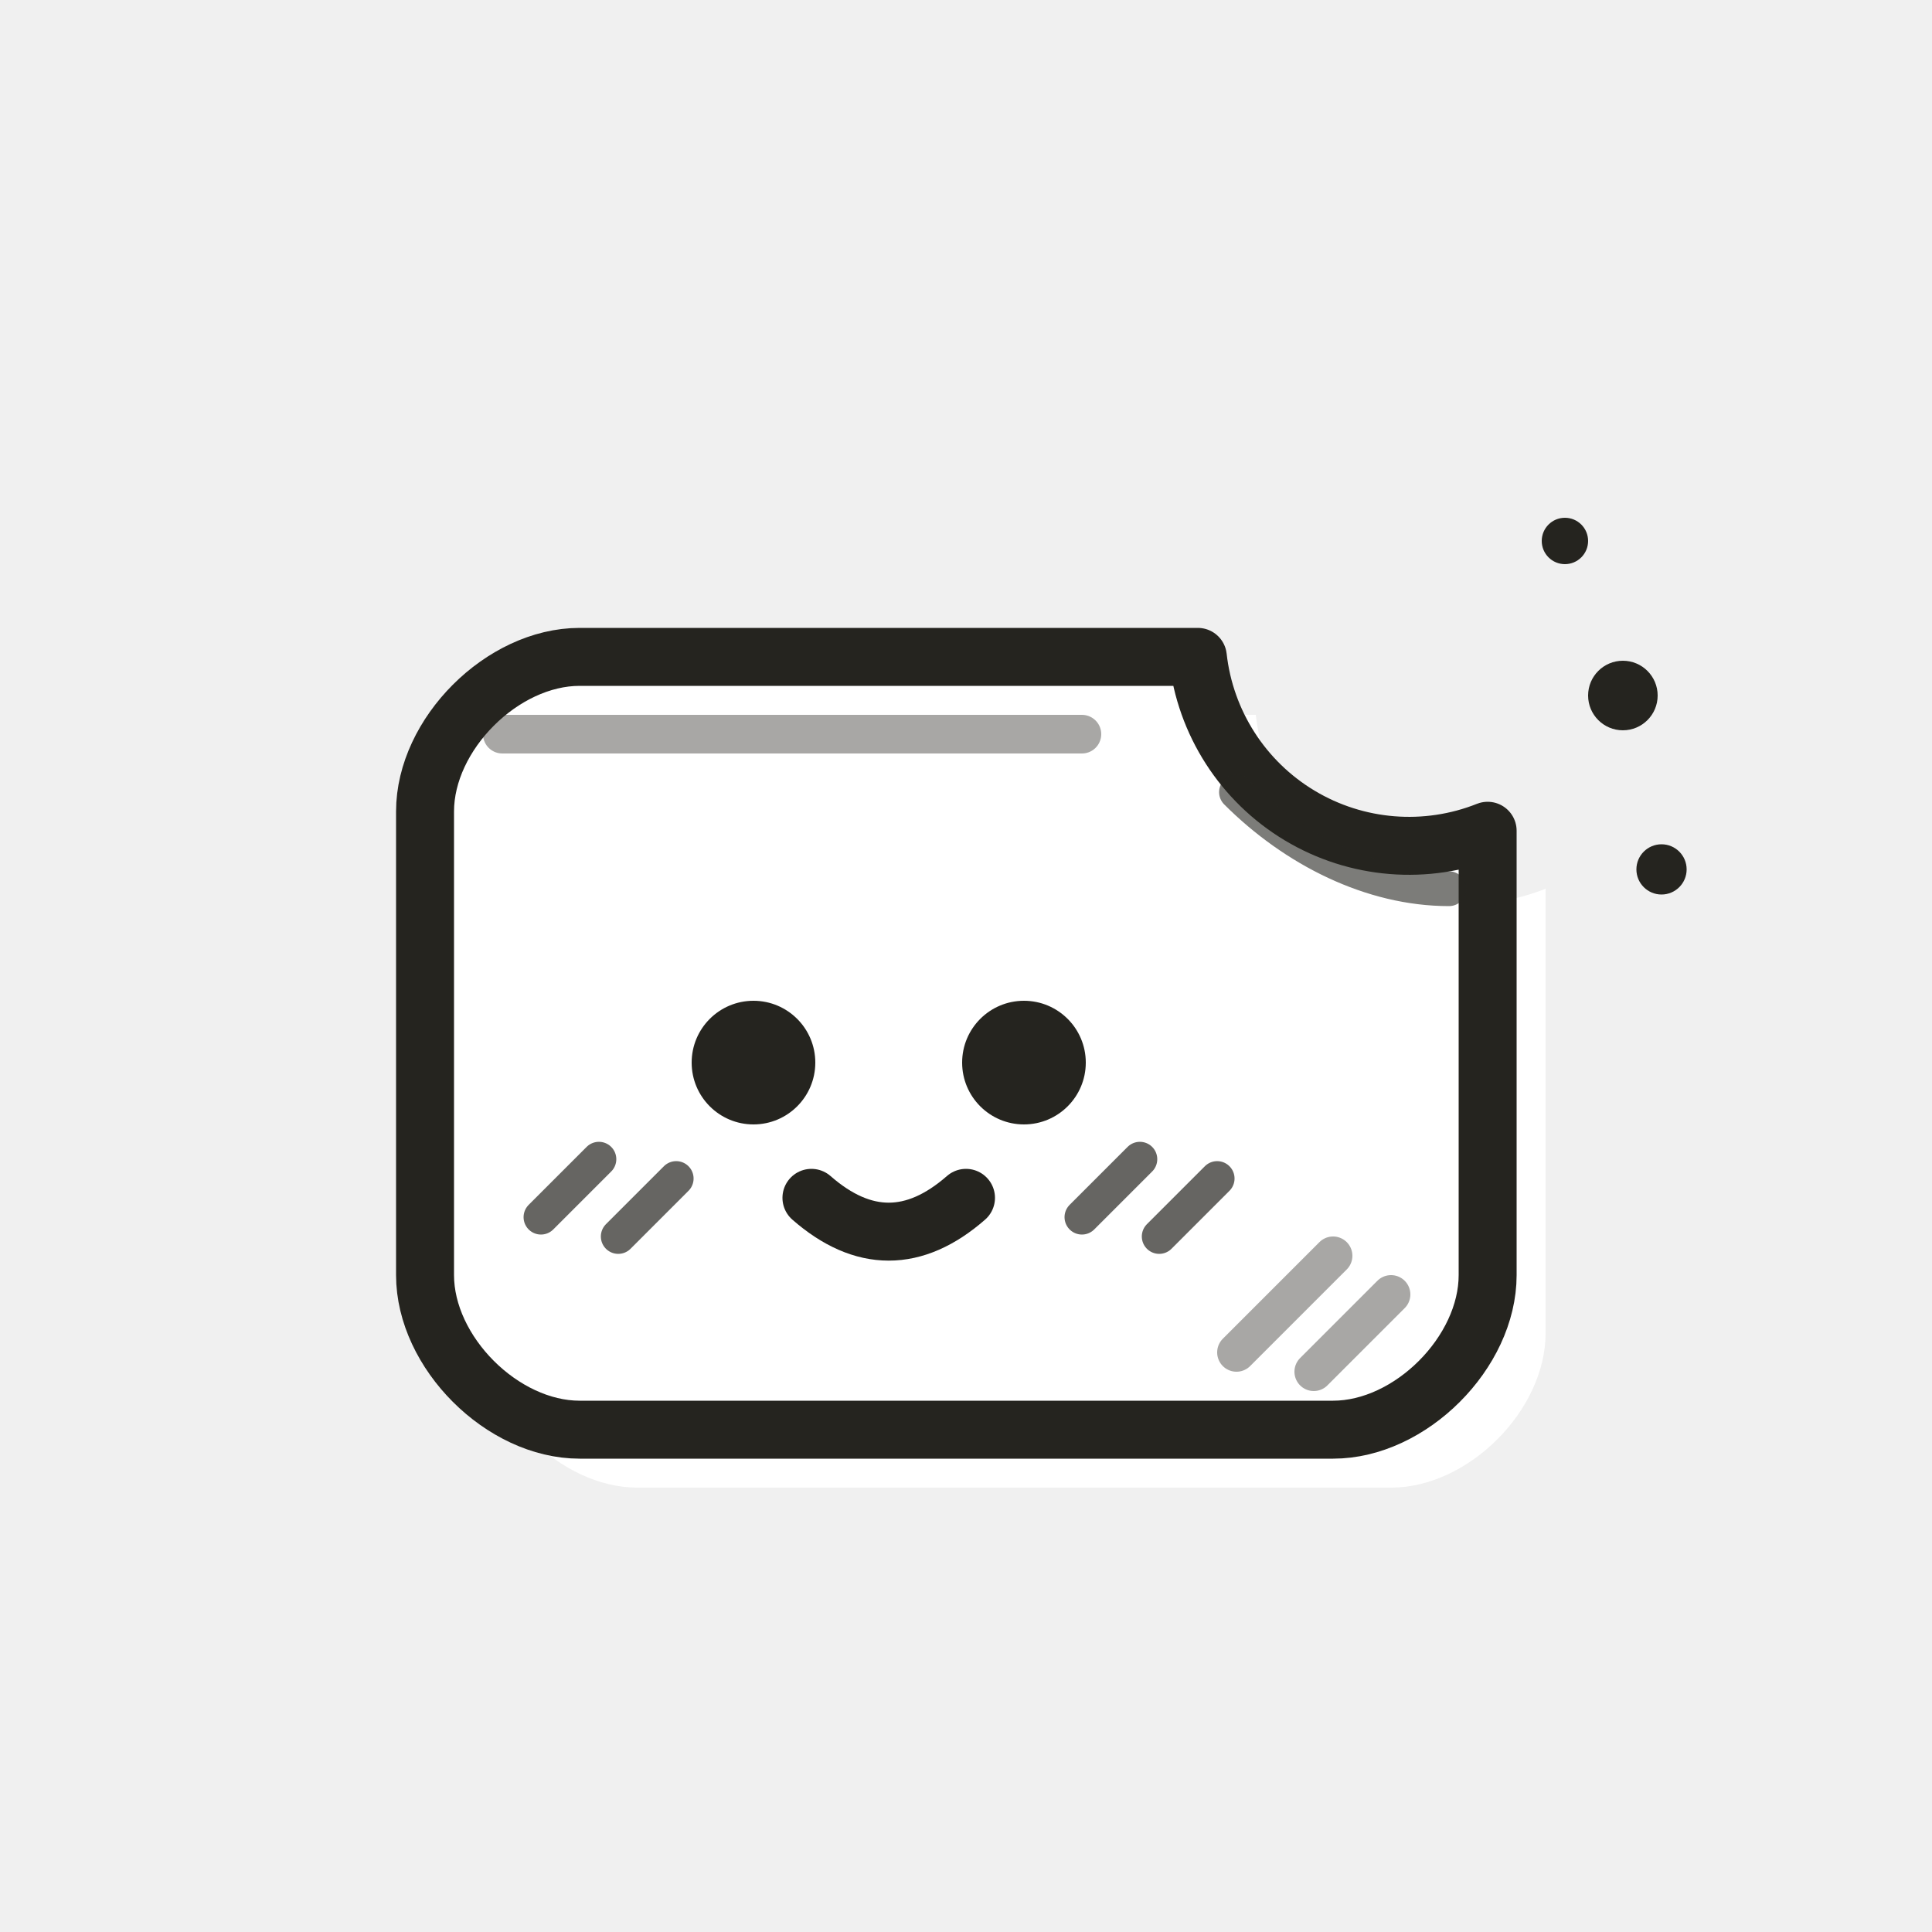
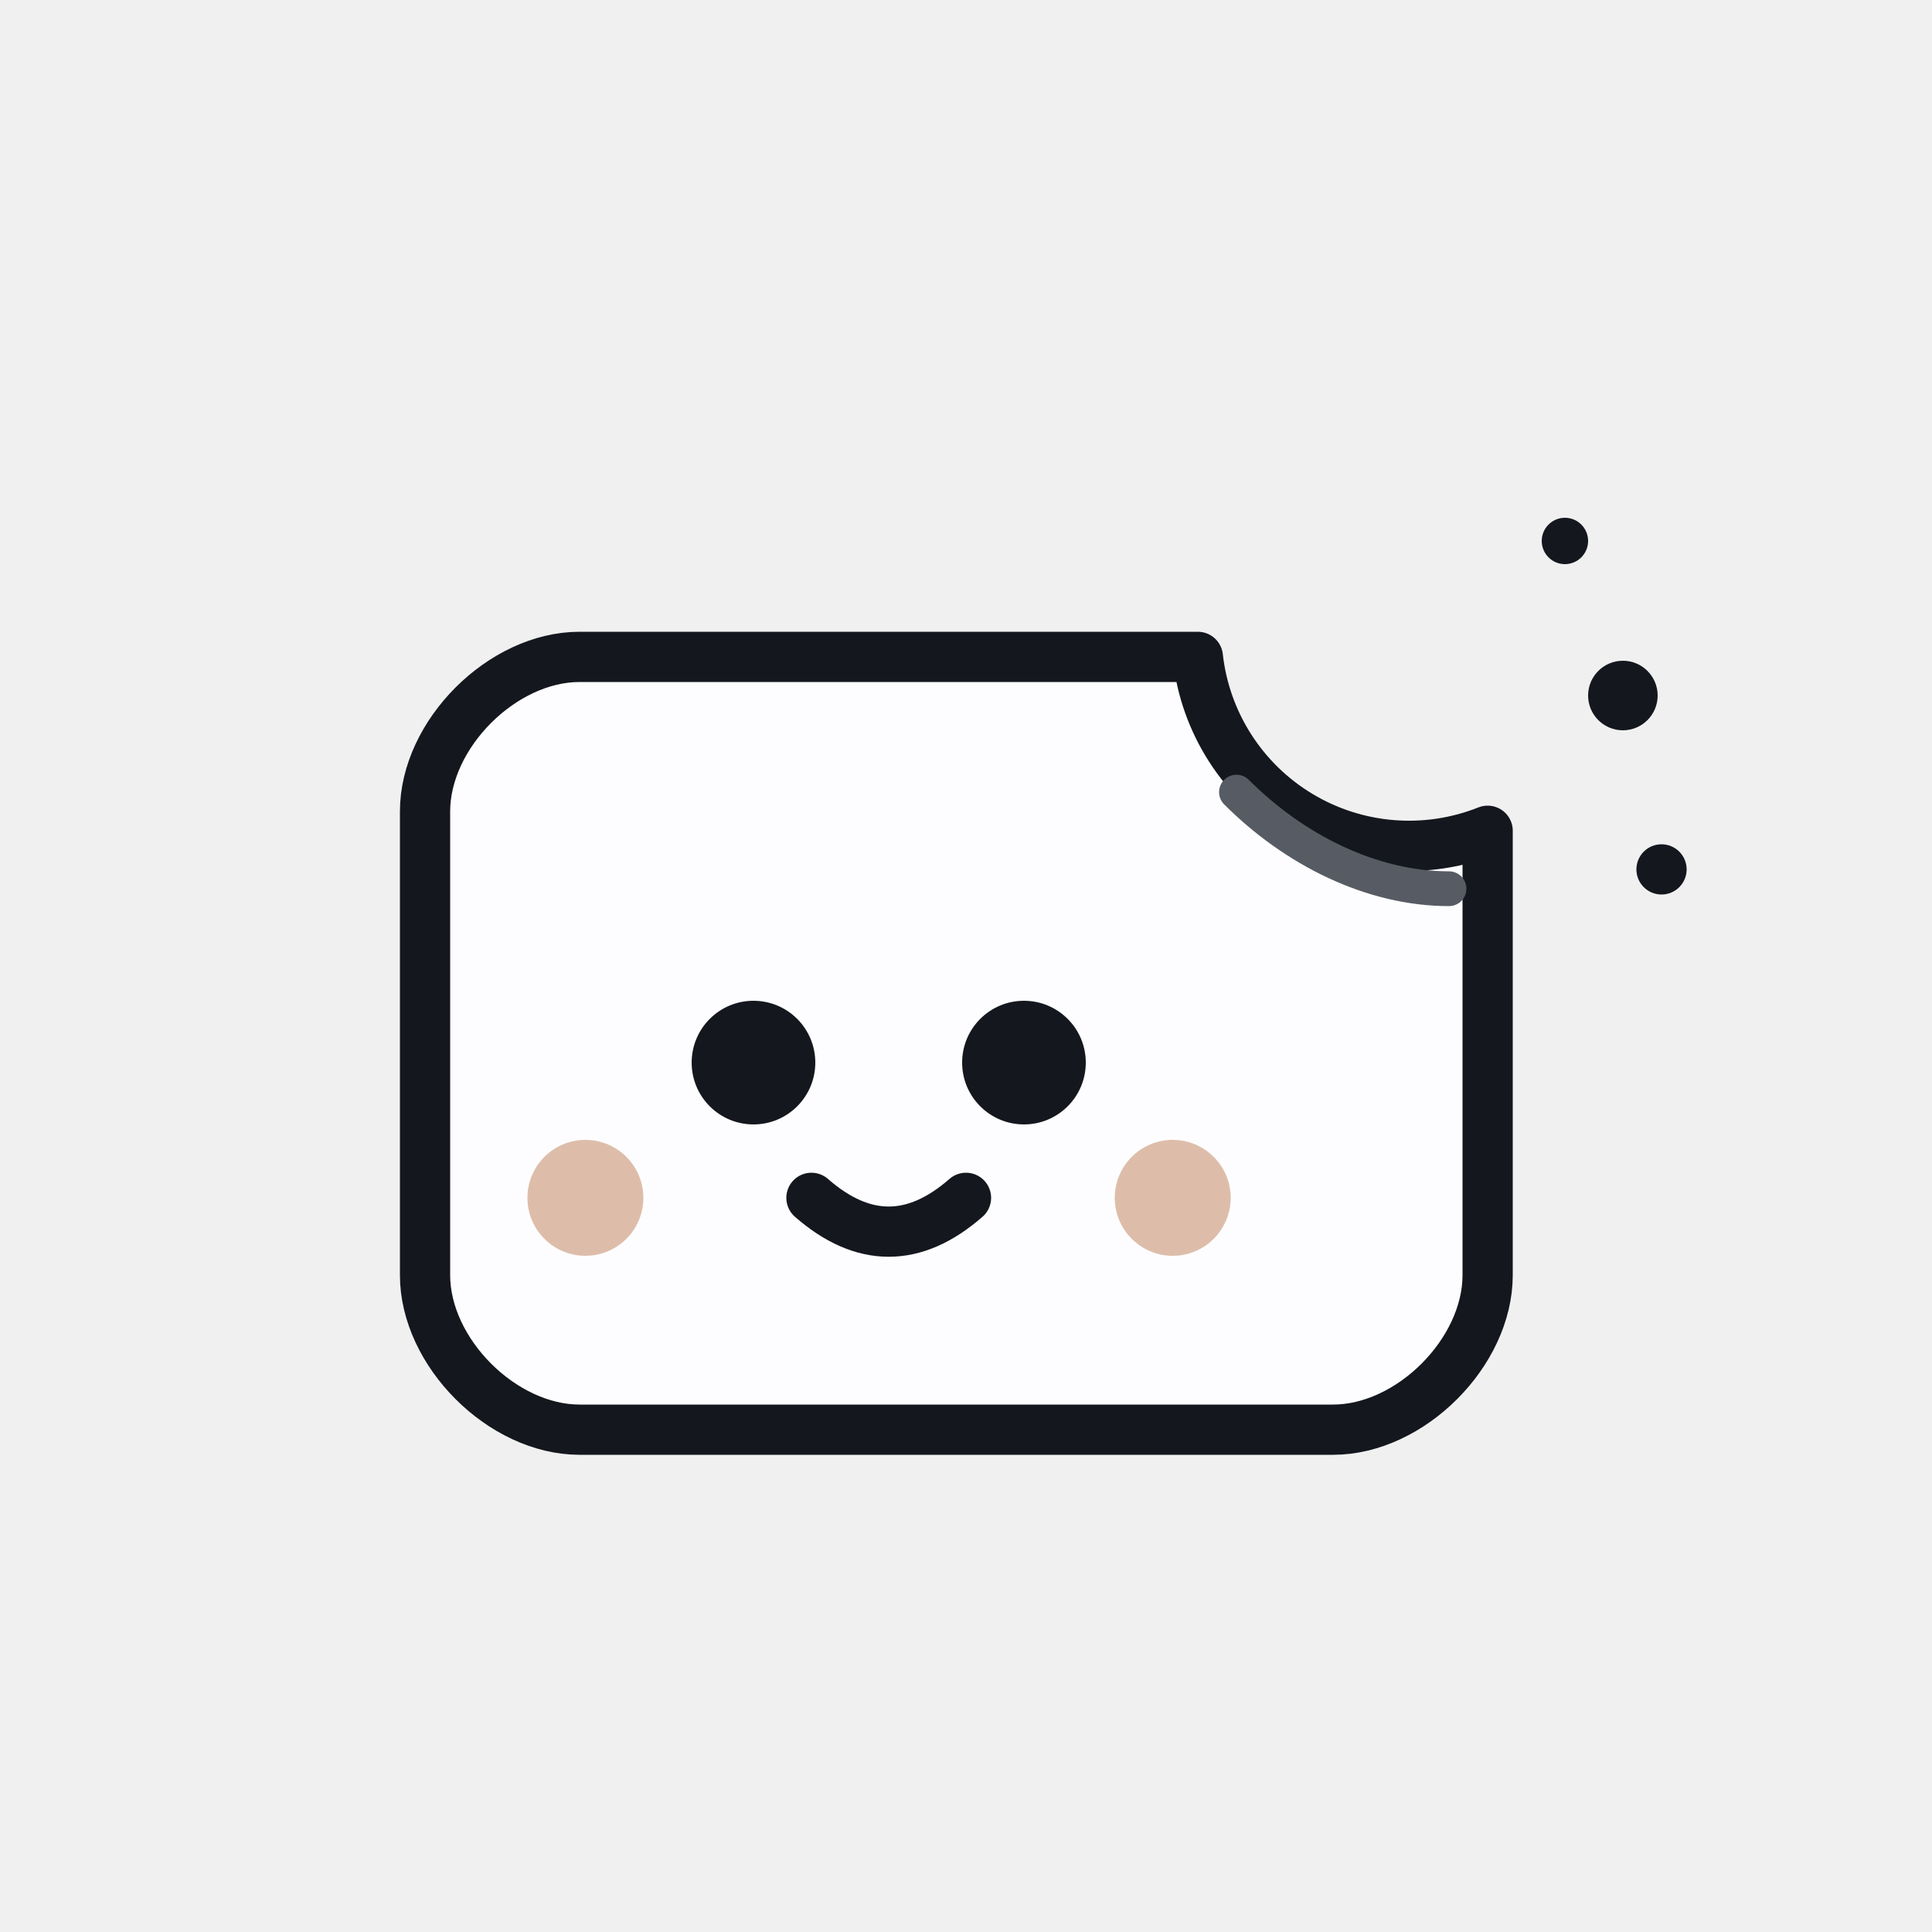
<svg xmlns="http://www.w3.org/2000/svg" viewBox="0 0 100 100">
-   <g stroke="#25241F" stroke-width="3" stroke-linecap="round" stroke-linejoin="round" fill="none">
-     <circle cx="84" cy="36" r="1.8" fill="#25241F" stroke="none" />
-     <circle cx="86" cy="45" r="1.3" fill="#25241F" stroke="none" />
-     <circle cx="81" cy="28" r="1.2" fill="#25241F" stroke="none" />
-     <path transform="translate(3 3)" d="M30 34 H62 A11 11 0 0 0 77 43 V66 C77 70 73 74 69 74 H30 C26 74 22 70 22 66 V42 C22 38 26 34 30 34 Z" fill="#ffffff" stroke="none" />
-     <path d="M30 34 H62 A11 11 0 0 0 77 43 V66 C77 70 73 74 69 74 H30 C26 74 22 70 22 66 V42 C22 38 26 34 30 34 Z" fill="#ffffff" stroke="#25241F" />
-     <path d="M64 41 C67 44 71 46 75 46" stroke="#25241F" stroke-width="1.8" opacity="0.6" />
-     <path d="M26 38 H56" opacity="0.4" stroke-width="2" />
-     <circle cx="39" cy="55" r="3.2" fill="#25241F" stroke="none" />
-     <circle cx="53" cy="55" r="3.2" fill="#25241F" stroke="none" />
-     <path d="M42 62 Q46 65.5 50 62" stroke="#25241F" />
-     <path d="M28 63 l3 -3 M32 64 l3 -3 M56 63 l3 -3 M60 64 l3 -3" stroke="#25241F" stroke-width="1.8" opacity="0.7" />
-     <path d="M64 70 l5 -5 M68 71 l4 -4" opacity="0.4" stroke-width="2" />
+   <g stroke="#14171e" stroke-width="2.6" stroke-linecap="round" stroke-linejoin="round" fill="none">
+     <circle cx="84" cy="36" r="1.8" fill="#14171e" stroke="none" />
+     <circle cx="86" cy="45" r="1.3" fill="#14171e" stroke="none" />
+     <circle cx="81" cy="28" r="1.2" fill="#14171e" stroke="none" />
+     <path d="M30 34 H62 A11 11 0 0 0 77 43 V66 C77 70 73 74 69 74 H30 C26 74 22 70 22 66 V42 C22 38 26 34 30 34 Z" fill="#fdfdff" stroke="#14171e" stroke-width="2.6" />
+     <path d="M64 41 C67 44 71 46 75 46" stroke="#575b63" stroke-width="1.8" />
+     <circle cx="39" cy="55" r="3.2" fill="#14171e" stroke="none" />
+     <circle cx="53" cy="55" r="3.2" fill="#14171e" stroke="none" />
+     <path d="M42 62 Q46 65.5 50 62" stroke="#14171e" />
+     <circle cx="30.3" cy="62" r="3" fill="#ddbdaa" stroke="none" />
+     <circle cx="60.7" cy="62" r="3" fill="#ddbdaa" stroke="none" />
  </g>
</svg>
